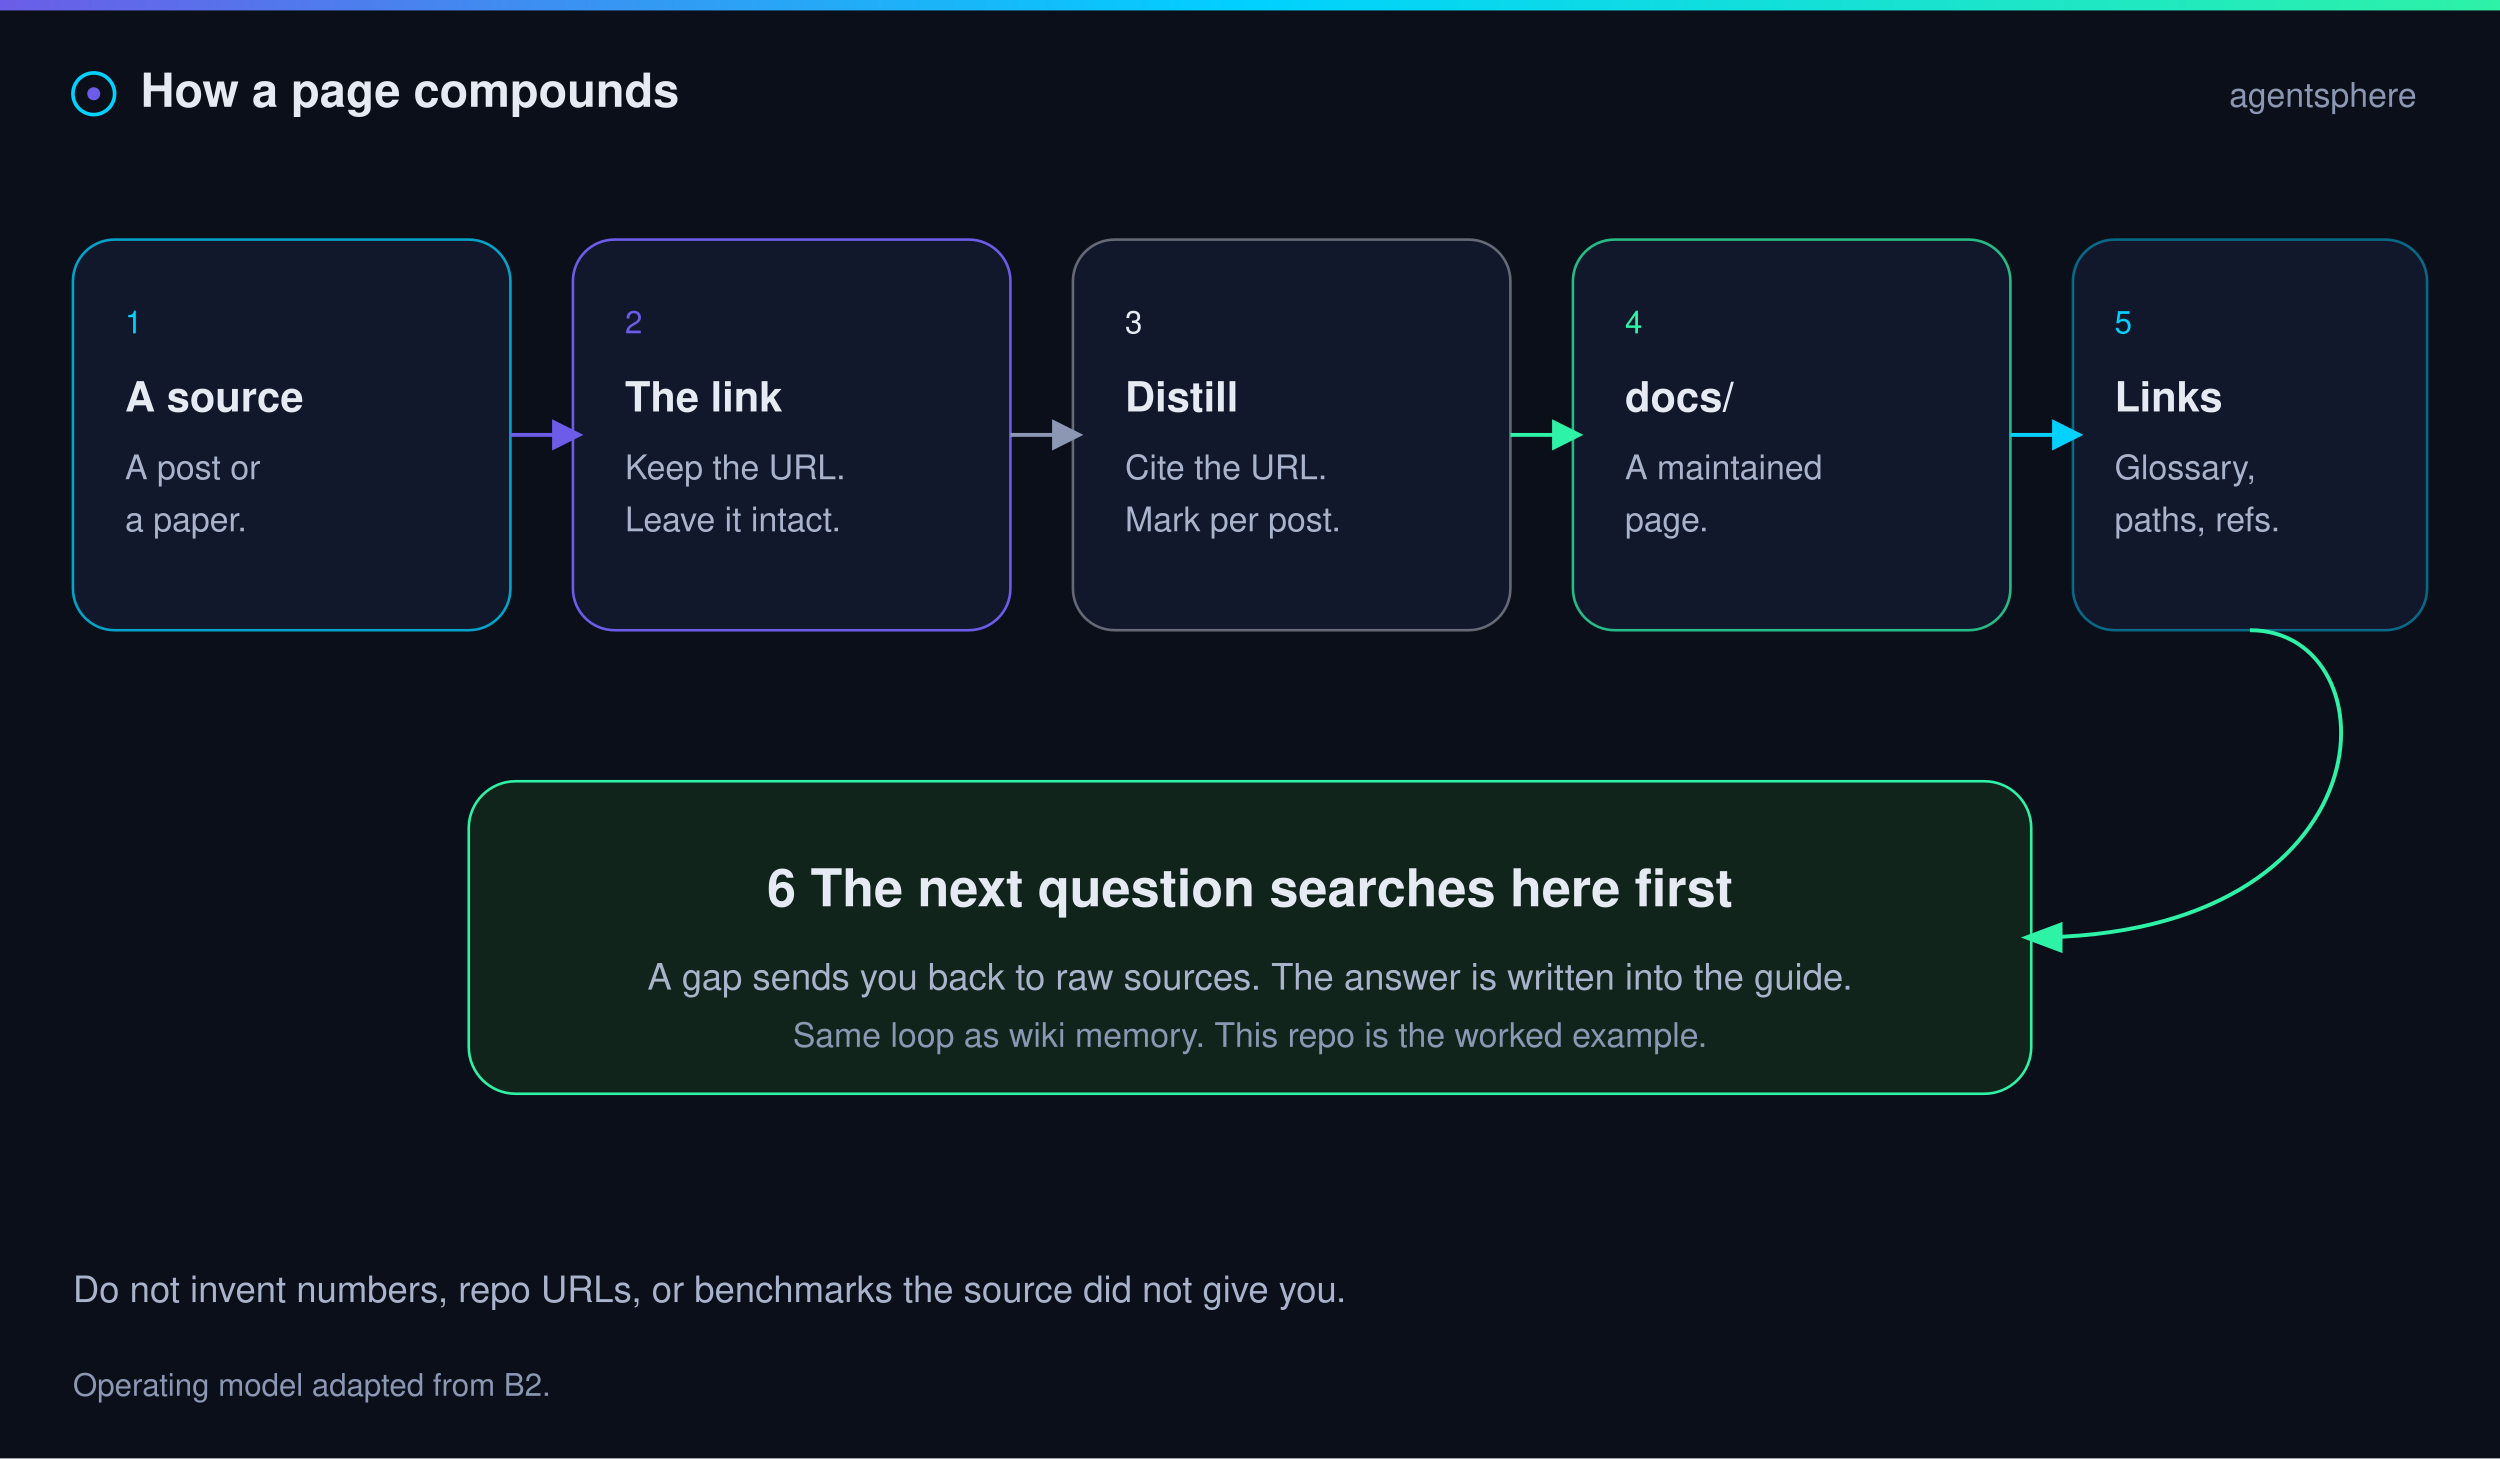
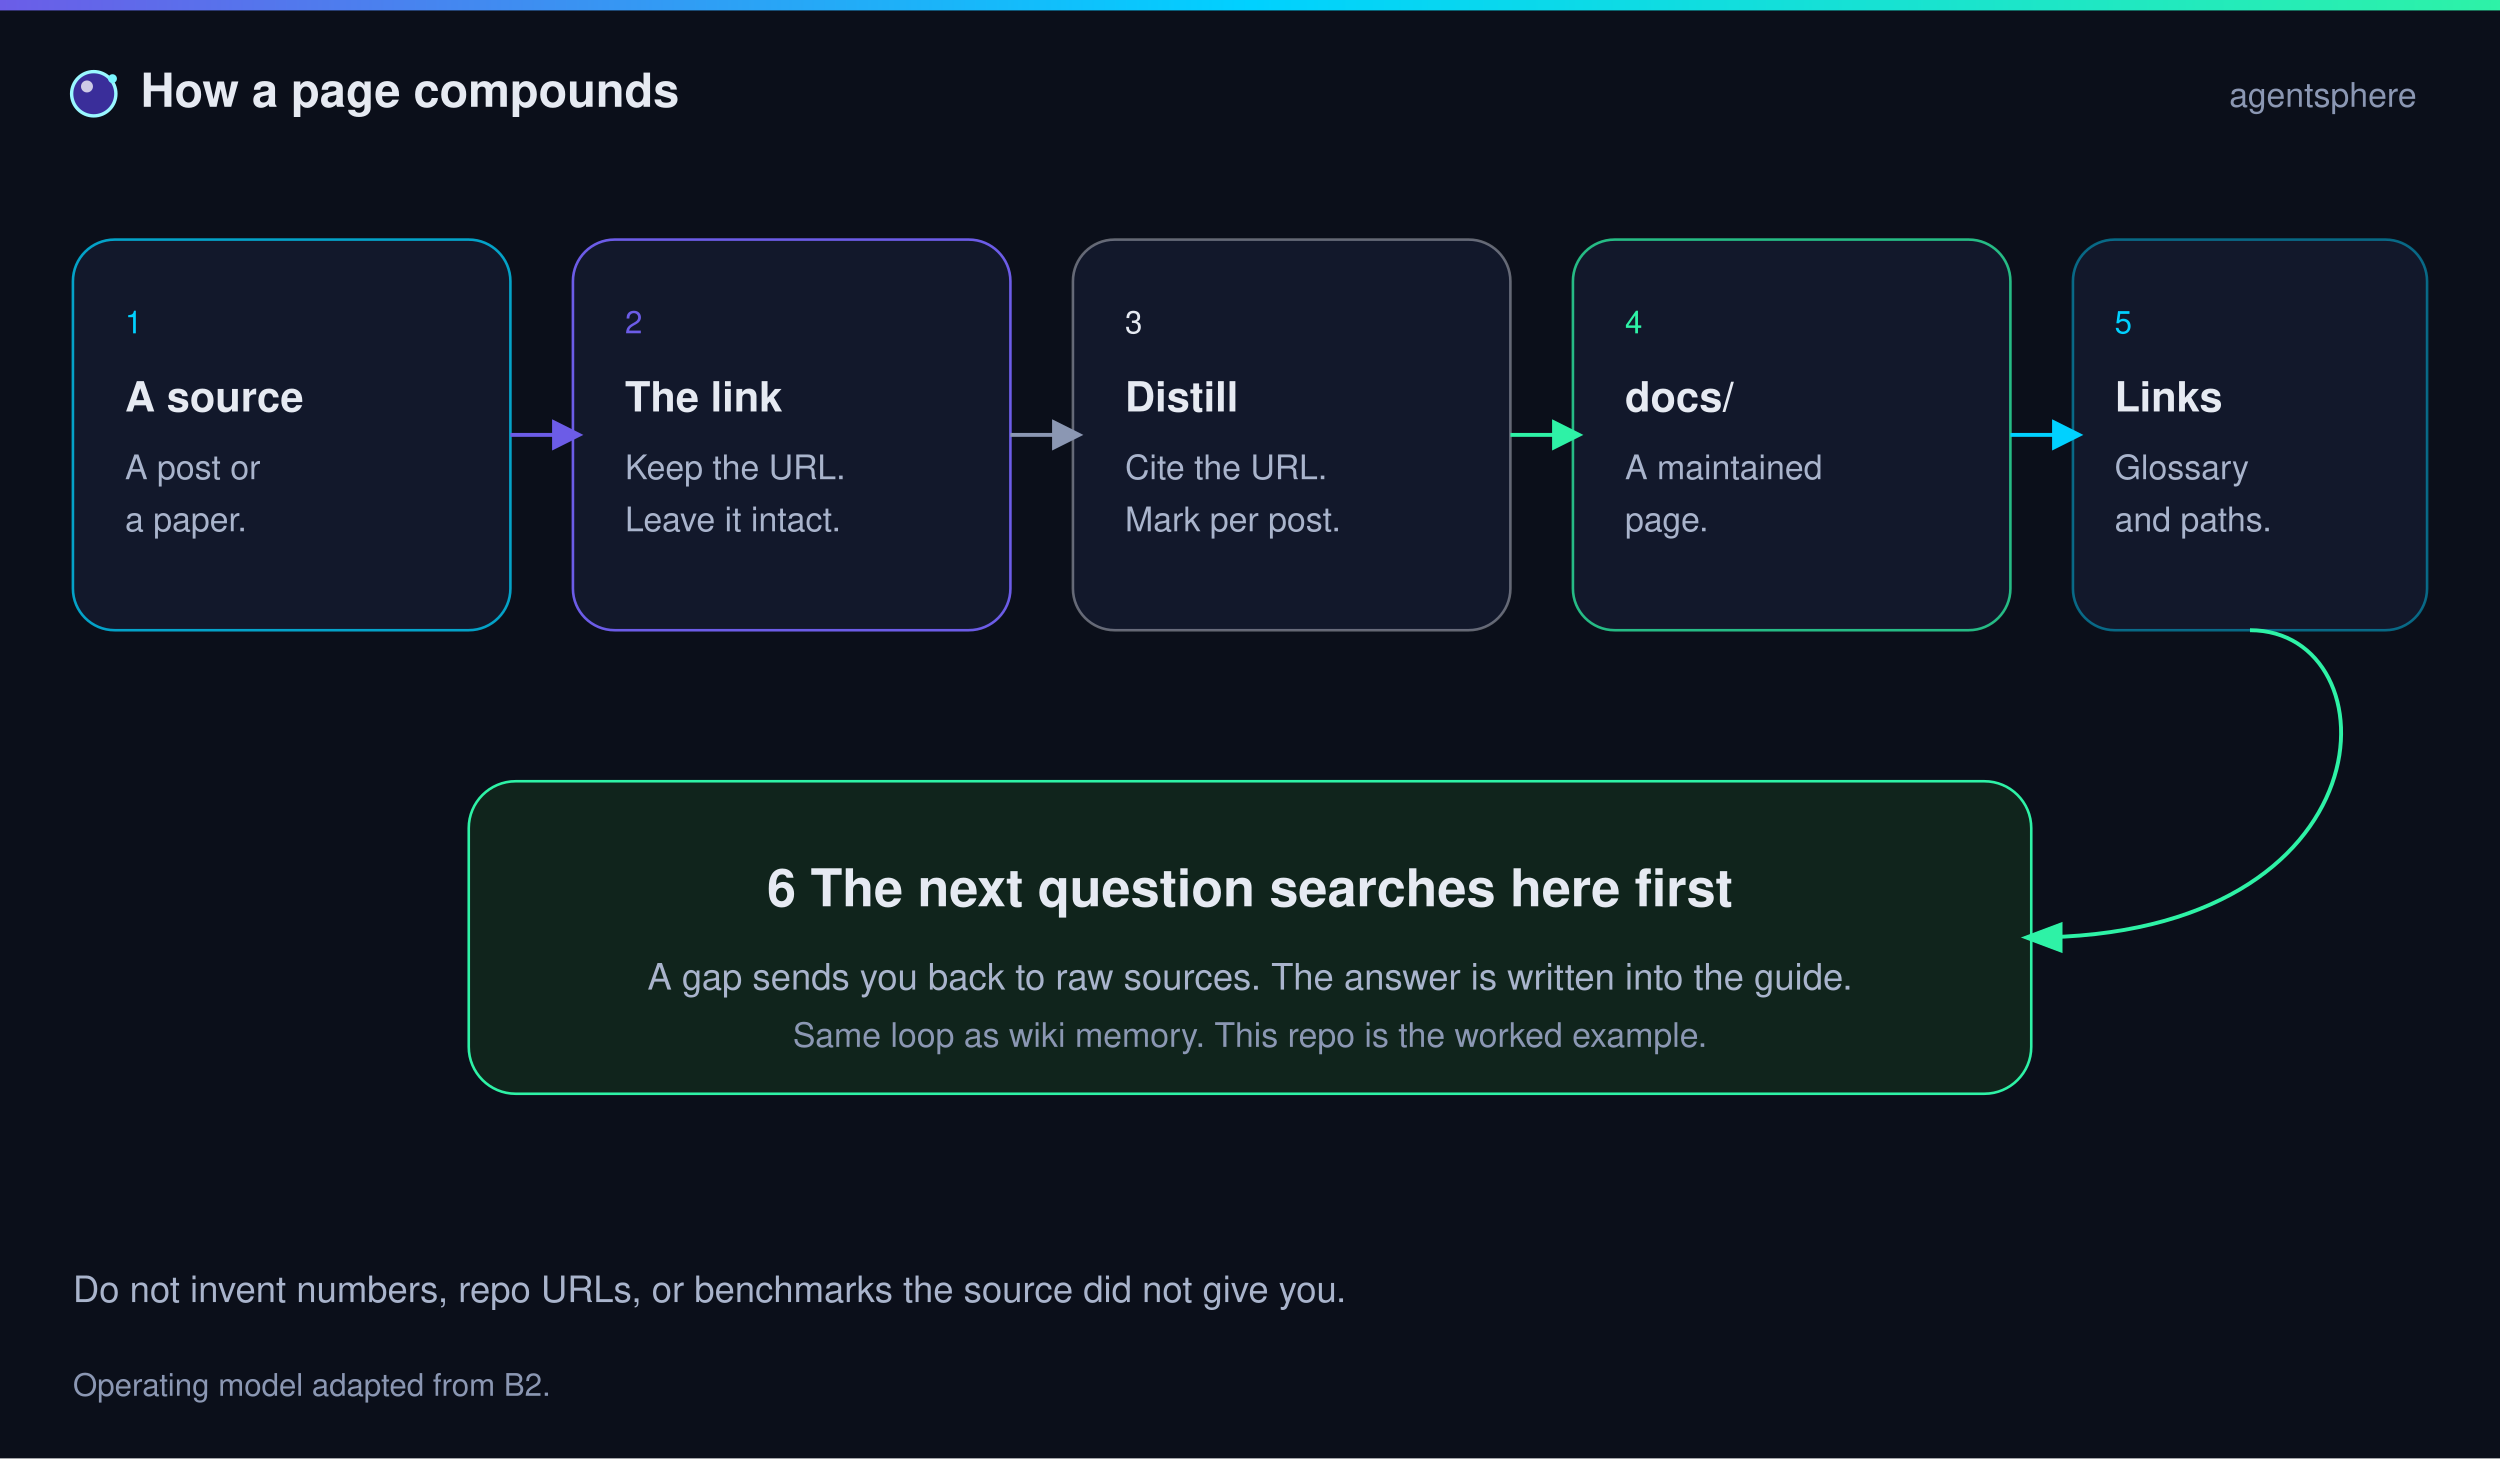
<svg xmlns="http://www.w3.org/2000/svg" width="960" height="560" viewBox="0 0 960 560" role="img" aria-labelledby="title desc">
  <defs>
    <linearGradient id="bar" x1="0" y1="0" x2="1" y2="0">
      <stop offset="0" stop-color="#6C5CE7" />
      <stop offset="0.5" stop-color="#00D1FF" />
      <stop offset="1" stop-color="#2EF2A6" />
    </linearGradient>
  </defs>
  <rect width="960" height="560" fill="#0B0F1A" />
  <rect width="960" height="4" fill="url(#bar)" />
-   <circle cx="36" cy="36" r="8" fill="none" stroke="#00D1FF" stroke-width="1.4" />
-   <circle cx="36" cy="36" r="2.5" fill="#6C5CE7" />
+   <circle cx="36" cy="36" r="8.5" fill="#3A2E9A" />
+   <circle cx="33.4" cy="33.2" r="2.3" fill="#FFFFFF" fill-opacity="0.75" />
+   <circle cx="36" cy="36" r="8.5" fill="none" stroke="#9AF7FF" stroke-width="1.3" />
+   <circle cx="43.2" cy="30.2" r="1.7" fill="#7AF6FF" />
  <text x="54" y="41" fill="#E6EAF2" font-family="Segoe UI, Helvetica, Arial, sans-serif" font-size="18" font-weight="600">How a page compounds</text>
  <text x="928" y="41" text-anchor="end" fill="#8B97B3" font-family="Segoe UI, Helvetica, Arial, sans-serif" font-size="13">agentsphere</text>
  <g font-family="Segoe UI, Helvetica, Arial, sans-serif">
    <rect x="28" y="92" width="168" height="150" rx="16" fill="#12182B" stroke="#00D1FF" stroke-opacity="0.75" />
    <text x="48" y="128" fill="#00D1FF" font-size="12">1</text>
    <text x="48" y="158" fill="#E6EAF2" font-size="16" font-weight="600">A source</text>
    <text x="48" y="184" fill="#A9B4CC" font-size="13">A post or</text>
    <text x="48" y="204" fill="#A9B4CC" font-size="13">a paper.</text>
    <rect x="220" y="92" width="168" height="150" rx="16" fill="#12182B" stroke="#6C5CE7" />
    <text x="240" y="128" fill="#6C5CE7" font-size="12">2</text>
    <text x="240" y="158" fill="#E6EAF2" font-size="16" font-weight="600">The link</text>
    <text x="240" y="184" fill="#A9B4CC" font-size="13">Keep the URL.</text>
    <text x="240" y="204" fill="#A9B4CC" font-size="13">Leave it intact.</text>
    <rect x="412" y="92" width="168" height="150" rx="16" fill="#12182B" stroke="#E6EAF2" stroke-opacity="0.4" />
    <text x="432" y="128" fill="#E6EAF2" font-size="12">3</text>
    <text x="432" y="158" fill="#E6EAF2" font-size="16" font-weight="600">Distill</text>
    <text x="432" y="184" fill="#A9B4CC" font-size="13">Cite the URL.</text>
    <text x="432" y="204" fill="#A9B4CC" font-size="13">Mark per post.</text>
    <rect x="604" y="92" width="168" height="150" rx="16" fill="#12182B" stroke="#2EF2A6" stroke-opacity="0.75" />
    <text x="624" y="128" fill="#2EF2A6" font-size="12">4</text>
    <text x="624" y="158" fill="#E6EAF2" font-size="16" font-weight="600">docs/</text>
    <text x="624" y="184" fill="#A9B4CC" font-size="13">A maintained</text>
    <text x="624" y="204" fill="#A9B4CC" font-size="13">page.</text>
    <rect x="796" y="92" width="136" height="150" rx="16" fill="#12182B" stroke="#00D1FF" stroke-opacity="0.45" />
    <text x="812" y="128" fill="#00D1FF" font-size="12">5</text>
    <text x="812" y="158" fill="#E6EAF2" font-size="16" font-weight="600">Links</text>
-     <text x="812" y="184" fill="#A9B4CC" font-size="13">Glossary,</text>
-     <text x="812" y="204" fill="#A9B4CC" font-size="13">paths, refs.</text>
+     <text x="812" y="184" fill="#A9B4CC" font-size="13">Glossary</text>
+     <text x="812" y="204" fill="#A9B4CC" font-size="13">and paths.</text>
    <polyline points="196,167 220,167" fill="none" stroke="#6C5CE7" stroke-width="1.5" />
    <polygon points="212,161 224,167 212,173" fill="#6C5CE7" />
    <polyline points="388,167 412,167" fill="none" stroke="#8B97B3" stroke-width="1.5" />
    <polygon points="404,161 416,167 404,173" fill="#8B97B3" />
    <polyline points="580,167 604,167" fill="none" stroke="#2EF2A6" stroke-width="1.5" />
    <polygon points="596,161 608,167 596,173" fill="#2EF2A6" />
    <polyline points="772,167 796,167" fill="none" stroke="#00D1FF" stroke-width="1.5" />
    <polygon points="788,161 800,167 788,173" fill="#00D1FF" />
    <rect x="180" y="300" width="600" height="120" rx="18" fill="#10241C" stroke="#2EF2A6" />
    <text x="480" y="348" text-anchor="middle" fill="#E6EAF2" font-size="20" font-weight="600">6  The next question searches here first</text>
    <text x="480" y="380" text-anchor="middle" fill="#A9B4CC" font-size="14">A gap sends you back to raw sources. The answer is written into the guide.</text>
    <text x="480" y="402" text-anchor="middle" fill="#8B97B3" font-size="13">Same loop as wiki memory. This repo is the worked example.</text>
    <path d="M864 242 C920 242 920 360 780 360" fill="none" stroke="#2EF2A6" stroke-width="1.5" />
    <polygon points="792,354 776,360 792,366" fill="#2EF2A6" />
  </g>
  <text x="28" y="500" fill="#A9B4CC" font-family="Segoe UI, Helvetica, Arial, sans-serif" font-size="14">Do not invent numbers, repo URLs, or benchmarks the source did not give you.</text>
  <text x="28" y="536" fill="#8B97B3" font-family="Segoe UI, Helvetica, Arial, sans-serif" font-size="12">Operating model adapted from B2.</text>
</svg>
